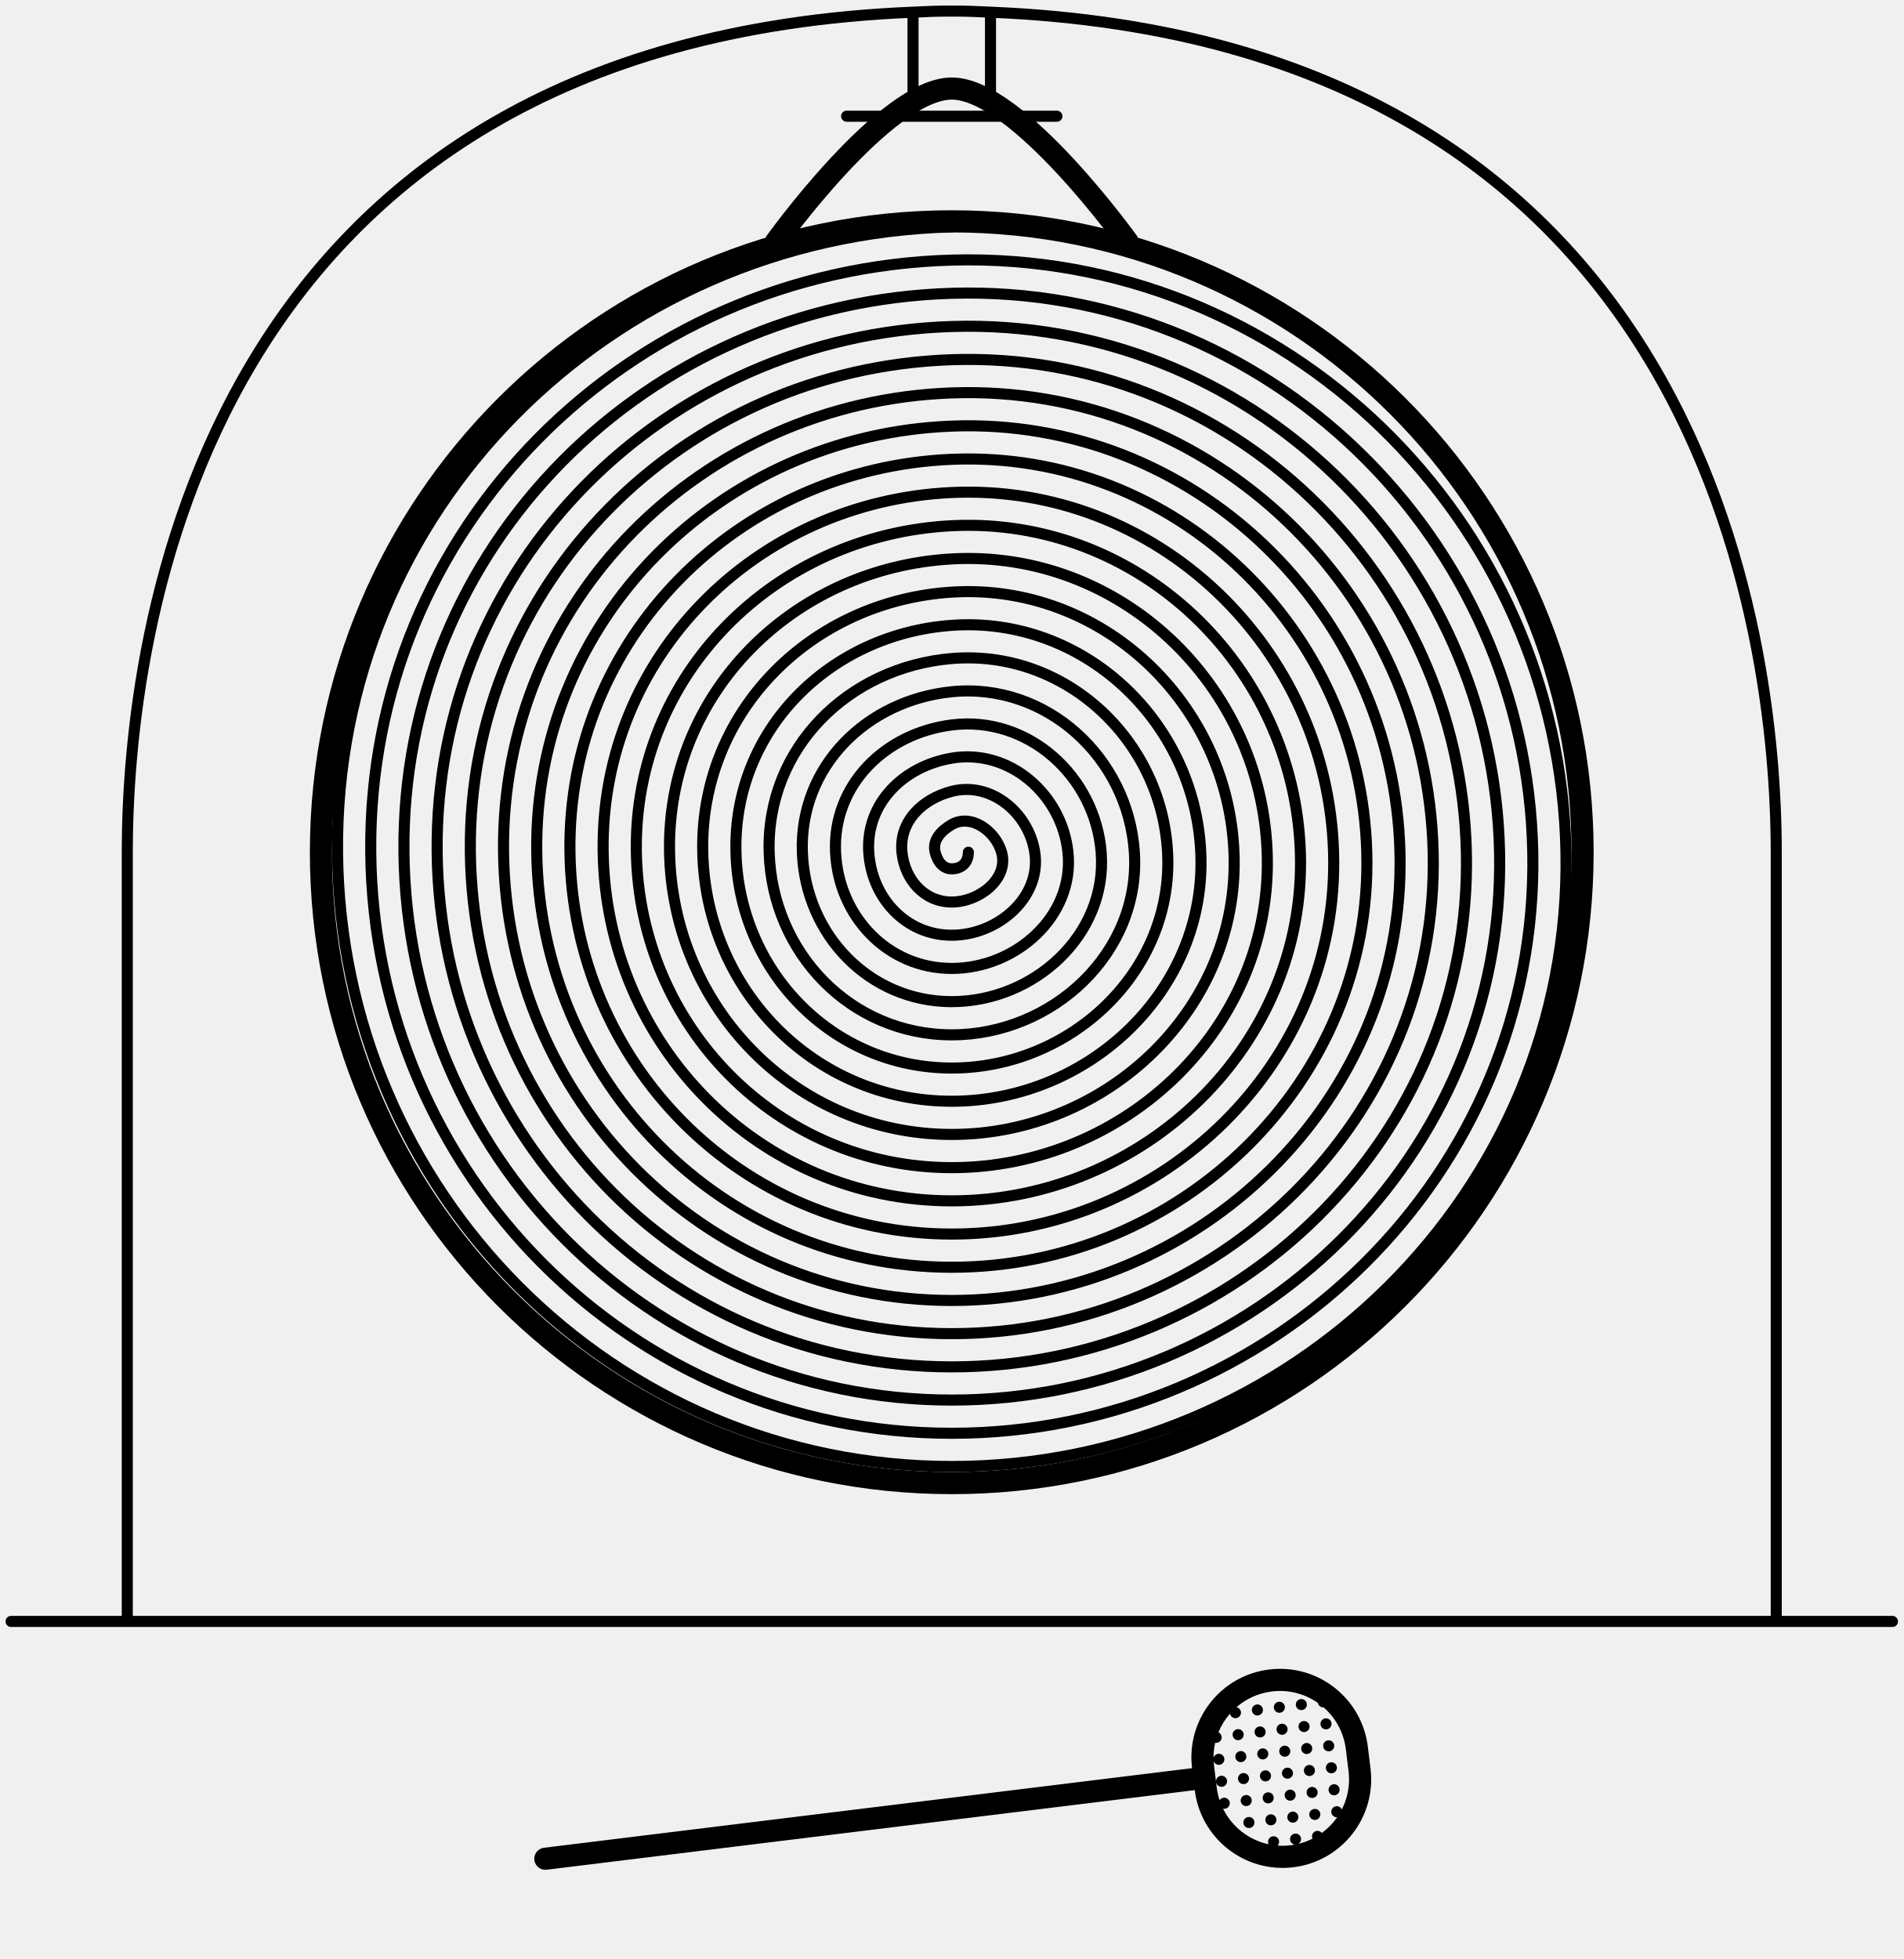
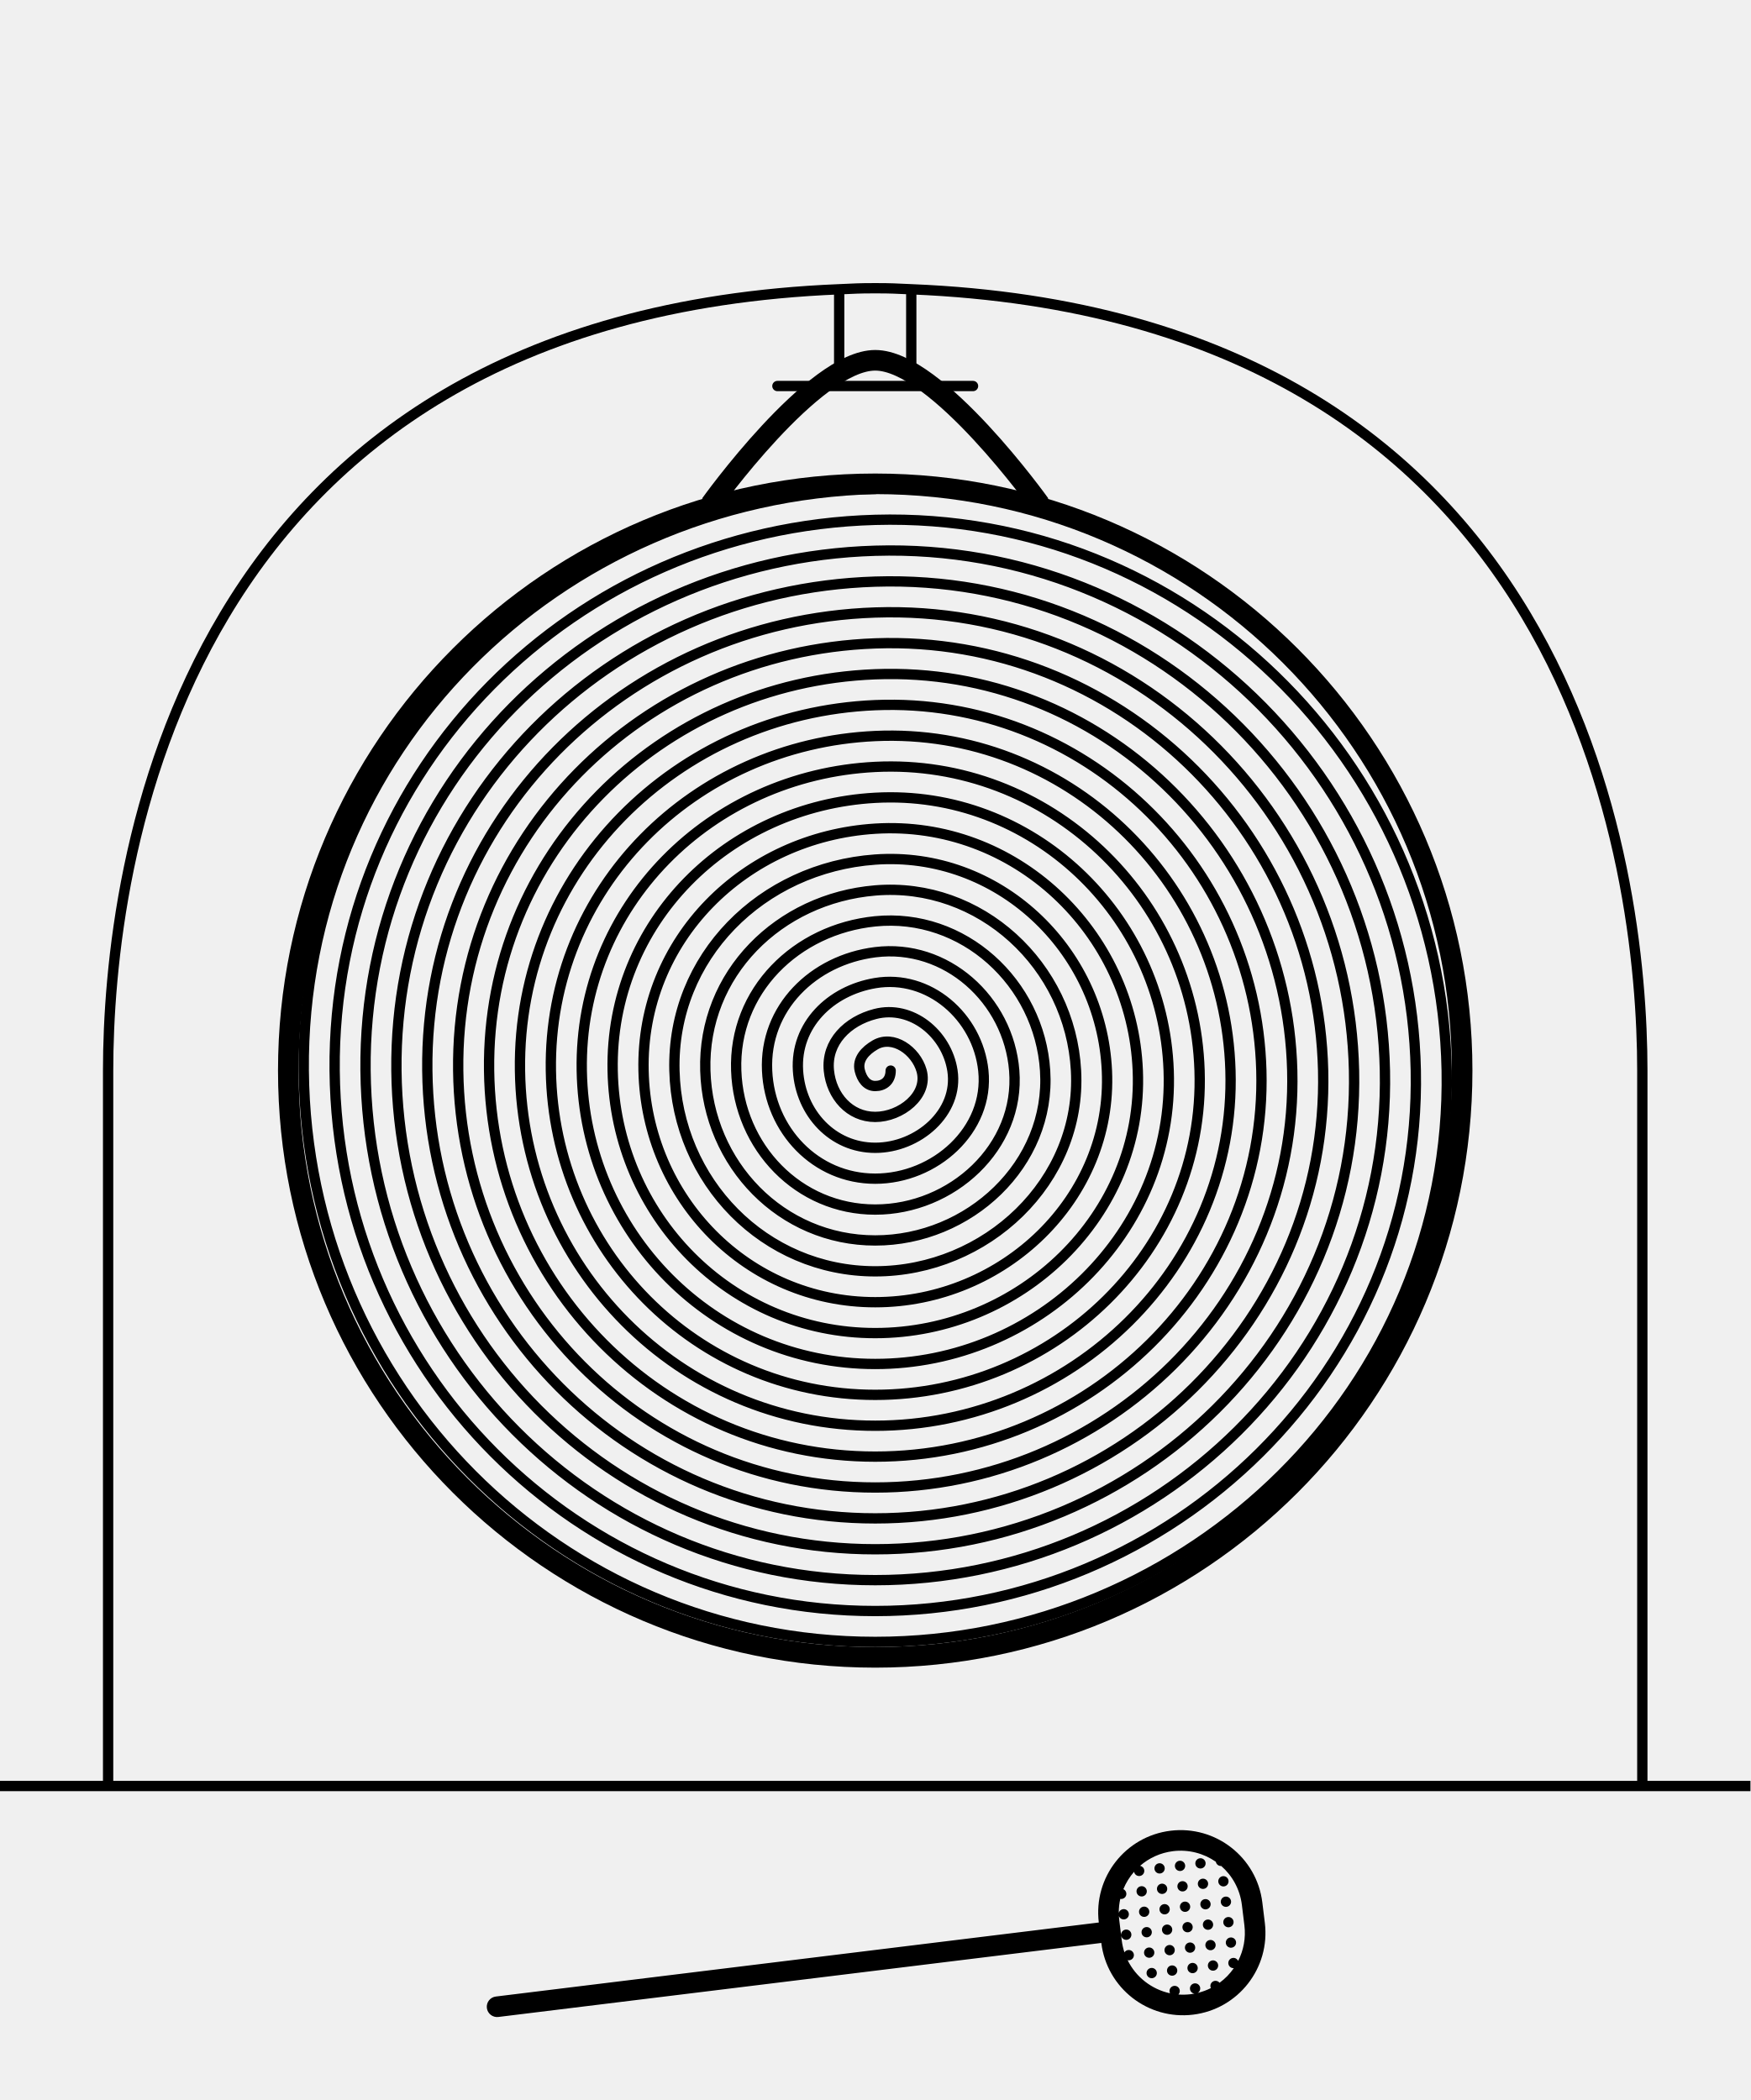
- <svg xmlns="http://www.w3.org/2000/svg" width="172" height="177" viewBox="0 0 172 177" fill="none">
-   <path d="M11.5 146.5V77C11.5 57.493 18.013 3.741 82.5 1.101M11.5 146.5H160.5M11.5 146.5H1M160.5 146.5V77C160.5 57.493 153.987 3.741 89.5 1.101M160.5 146.5H171M82.5 1.101C84.131 1.034 84.298 1 86 1C87.702 1 87.869 1.034 89.5 1.101M82.5 1.101V10.5M82.5 10.5H89.5M82.5 10.5H76.5M89.5 10.5V1.101M89.5 10.5H95.5" stroke="black" stroke-linecap="round" />
-   <circle cx="86" cy="77" r="57" stroke="black" stroke-width="2" />
-   <path d="M70 22C70 22 80 8 86 8C92 8 102 22 102 22" stroke="black" stroke-width="2" />
-   <path d="M87.5 77C87.5 78 86.828 78.5 86 78.5C85.171 78.5 84.701 77.804 84.5 77C84.231 75.927 85.014 75.069 86 74.5C87.741 73.496 89.948 75.067 90.5 77C91.183 79.39 88.485 81.5 86 81.5C83.515 81.5 81.747 79.473 81.5 77C81.224 74.239 83.313 72.193 86 71.5C89.517 70.593 92.948 73.41 93.5 77C94.13 81.094 90.142 84.5 86 84.5C81.858 84.5 78.758 81.134 78.5 77C78.224 72.582 81.635 69.237 86 68.5C91.202 67.622 95.948 71.753 96.5 77C97.107 82.767 91.799 87.5 86 87.5C80.201 87.5 75.763 82.793 75.5 77C75.224 70.925 79.966 66.26 86 65.5C92.871 64.635 98.948 70.097 99.5 77C100.094 84.432 93.456 90.5 86 90.5C78.544 90.5 72.766 84.451 72.5 77C72.224 69.268 78.302 63.273 86 62.5C94.535 61.643 101.948 68.44 102.5 77C103.087 86.094 95.112 93.5 86 93.5C76.887 93.5 69.768 86.109 69.5 77C69.224 67.611 76.64 60.282 86 59.5C96.197 58.648 104.948 66.783 105.5 77C106.081 87.754 96.769 96.5 86 96.5C75.23 96.5 66.769 87.766 66.5 77C66.224 65.954 74.979 57.289 86 56.5C97.857 55.651 107.948 65.126 108.5 77C109.077 89.413 98.426 99.5 86 99.5C73.573 99.5 63.77 89.424 63.5 77C63.224 64.297 73.319 54.294 86 53.5C99.516 52.654 110.948 63.469 111.5 77C112.074 91.072 100.083 102.5 86 102.5C71.917 102.5 60.771 91.081 60.5 77C60.224 62.641 71.66 51.298 86 50.5C101.174 49.656 113.948 61.812 114.5 77C115.072 92.73 101.74 105.5 86 105.5C70.26 105.5 57.771 92.738 57.5 77C57.224 60.984 70.001 48.301 86 47.5C102.833 46.658 116.948 60.155 117.5 77C118.07 94.388 103.397 108.5 86 108.5C68.603 108.5 54.772 94.395 54.5 77C54.224 59.327 68.343 45.303 86 44.5C104.491 43.659 119.948 58.498 120.5 77C121.068 96.045 105.054 111.5 86 111.5C66.946 111.5 51.772 96.052 51.5 77C51.224 57.67 66.685 42.305 86 41.5C106.148 40.66 122.948 56.842 123.5 77C124.067 97.703 106.71 114.5 86 114.5C65.289 114.5 48.772 97.709 48.5 77C48.224 56.013 65.027 39.307 86 38.5C107.806 37.661 125.948 55.185 126.5 77C127.066 99.36 108.367 117.5 86 117.5C63.632 117.5 45.773 99.366 45.5 77C45.224 54.356 63.369 36.309 86 35.5C109.464 34.662 128.948 53.528 129.5 77C130.065 101.018 110.024 120.5 86 120.5C61.975 120.5 42.773 101.023 42.5 77C42.224 52.699 61.711 33.31 86 32.5C111.121 31.662 131.948 51.871 132.5 77C133.064 102.675 111.681 123.5 86 123.5C60.319 123.5 39.773 102.68 39.5 77C39.224 51.043 60.054 30.311 86 29.5C112.778 28.663 134.948 50.214 135.5 77C136.063 104.332 113.338 126.5 86 126.5C58.662 126.5 36.773 104.337 36.5 77C36.224 49.386 58.396 27.312 86 26.5C114.436 25.663 137.948 48.557 138.5 77C139.063 105.989 114.995 129.5 86 129.5C57.005 129.5 33.773 105.994 33.5 77C33.224 47.729 56.739 24.313 86 23.5C116.093 22.664 140.948 46.901 141.5 77C142.062 107.647 116.652 132.5 86 132.5C55.348 132.5 30.773 107.651 30.5 77C30.224 46.072 55.082 21.314 86 20.5" stroke="black" stroke-linecap="round" />
-   <path fill-rule="evenodd" clip-rule="evenodd" d="M121.854 160.037L121.61 158.052C121.423 156.526 120.678 155.205 119.605 154.267C119.352 154.284 119.126 154.107 119.081 153.858C117.911 153.044 116.449 152.641 114.923 152.828C113.692 152.979 112.593 153.494 111.722 154.251C111.932 154.289 112.101 154.46 112.129 154.682C112.162 154.956 111.968 155.206 111.693 155.24C111.428 155.272 111.186 155.091 111.14 154.831C110.704 155.33 110.351 155.899 110.098 156.517C110.251 156.587 110.365 156.732 110.387 156.911C110.421 157.185 110.226 157.435 109.952 157.468C109.9 157.475 109.849 157.473 109.8 157.464C109.701 157.902 109.651 158.356 109.654 158.819C109.708 158.632 109.869 158.486 110.074 158.461C110.348 158.427 110.597 158.622 110.631 158.896C110.665 159.17 110.47 159.42 110.196 159.454C109.959 159.483 109.741 159.342 109.664 159.127C109.672 159.255 109.683 159.385 109.699 159.514L109.943 161.5C109.992 161.9 110.08 162.287 110.202 162.657C110.28 162.536 110.408 162.45 110.561 162.431C110.836 162.398 111.085 162.592 111.119 162.866C111.152 163.141 110.957 163.39 110.683 163.424C110.624 163.431 110.567 163.428 110.512 163.415C111.319 165.058 112.845 166.249 114.633 166.635C114.608 166.585 114.591 166.53 114.584 166.471C114.55 166.197 114.745 165.948 115.019 165.914C115.293 165.88 115.543 166.075 115.576 166.349C115.595 166.502 115.542 166.648 115.445 166.752C115.832 166.781 116.229 166.773 116.63 166.724C116.759 166.708 116.888 166.688 117.014 166.664C116.787 166.641 116.598 166.463 116.569 166.227C116.535 165.953 116.73 165.704 117.004 165.67C117.278 165.636 117.528 165.831 117.561 166.105C117.587 166.31 117.484 166.502 117.316 166.599C117.766 166.49 118.194 166.332 118.595 166.13C118.574 166.085 118.56 166.036 118.554 165.984C118.52 165.71 118.715 165.46 118.989 165.426C119.168 165.404 119.337 165.48 119.442 165.612C119.98 165.217 120.447 164.737 120.825 164.193C120.562 164.211 120.328 164.02 120.295 163.755C120.262 163.481 120.457 163.231 120.731 163.198C120.953 163.17 121.16 163.294 121.247 163.488C121.771 162.459 122.005 161.269 121.854 160.037ZM114.68 150.843C110.294 151.381 107.176 155.373 107.714 159.758L107.714 159.758L49.154 166.949C48.606 167.016 48.216 167.515 48.283 168.063C48.351 168.611 48.85 169.001 49.398 168.934L107.958 161.743L107.958 161.743C108.497 166.129 112.488 169.247 116.873 168.709C121.259 168.17 124.377 164.179 123.839 159.793L123.595 157.808C123.057 153.423 119.065 150.304 114.68 150.843ZM117.892 156.493C118.167 156.46 118.361 156.21 118.328 155.936C118.294 155.662 118.045 155.467 117.771 155.501C117.496 155.535 117.302 155.784 117.335 156.058C117.369 156.332 117.618 156.527 117.892 156.493ZM118.084 153.951C118.118 154.225 117.923 154.475 117.649 154.508C117.375 154.542 117.125 154.347 117.091 154.073C117.058 153.799 117.253 153.549 117.527 153.516C117.801 153.482 118.05 153.677 118.084 153.951ZM115.664 154.752C115.938 154.718 116.133 154.469 116.099 154.195C116.065 153.921 115.816 153.726 115.542 153.76C115.268 153.793 115.073 154.043 115.106 154.317C115.14 154.591 115.39 154.786 115.664 154.752ZM114.114 154.439C114.148 154.713 113.953 154.962 113.679 154.996C113.404 155.03 113.155 154.835 113.121 154.561C113.088 154.286 113.283 154.037 113.557 154.003C113.831 153.97 114.08 154.165 114.114 154.439ZM113.922 156.981C114.196 156.947 114.391 156.698 114.358 156.424C114.324 156.15 114.074 155.955 113.8 155.988C113.526 156.022 113.331 156.272 113.365 156.546C113.399 156.82 113.648 157.015 113.922 156.981ZM116.343 156.18C116.376 156.454 116.181 156.704 115.907 156.737C115.633 156.771 115.384 156.576 115.35 156.302C115.316 156.028 115.511 155.778 115.785 155.745C116.06 155.711 116.309 155.906 116.343 156.18ZM118.38 160.464C118.654 160.43 118.849 160.181 118.815 159.906C118.782 159.632 118.532 159.437 118.258 159.471C117.984 159.505 117.789 159.754 117.823 160.028C117.856 160.302 118.106 160.497 118.38 160.464ZM118.572 157.921C118.605 158.195 118.41 158.445 118.136 158.479C117.862 158.512 117.613 158.317 117.579 158.043C117.545 157.769 117.74 157.52 118.014 157.486C118.288 157.452 118.538 157.647 118.572 157.921ZM116.151 158.722C116.425 158.689 116.62 158.439 116.586 158.165C116.553 157.891 116.303 157.696 116.029 157.73C115.755 157.763 115.56 158.013 115.594 158.287C115.628 158.561 115.877 158.756 116.151 158.722ZM114.601 158.409C114.635 158.683 114.44 158.932 114.166 158.966C113.892 159 113.642 158.805 113.609 158.531C113.575 158.257 113.77 158.007 114.044 157.973C114.318 157.94 114.568 158.135 114.601 158.409ZM114.41 160.951C114.684 160.917 114.879 160.668 114.845 160.394C114.811 160.12 114.562 159.925 114.288 159.959C114.014 159.992 113.819 160.242 113.853 160.516C113.886 160.79 114.136 160.985 114.41 160.951ZM116.83 160.15C116.864 160.424 116.669 160.674 116.395 160.707C116.121 160.741 115.871 160.546 115.838 160.272C115.804 159.998 115.999 159.749 116.273 159.715C116.547 159.681 116.797 159.876 116.83 160.15ZM118.867 164.434C119.141 164.4 119.336 164.151 119.303 163.877C119.269 163.603 119.02 163.408 118.746 163.441C118.471 163.475 118.277 163.724 118.31 163.999C118.344 164.273 118.593 164.467 118.867 164.434ZM119.059 161.892C119.093 162.166 118.898 162.415 118.624 162.449C118.35 162.482 118.1 162.287 118.066 162.013C118.033 161.739 118.228 161.49 118.502 161.456C118.776 161.423 119.025 161.617 119.059 161.892ZM119.878 156.25C120.152 156.216 120.347 155.967 120.313 155.693C120.279 155.418 120.03 155.224 119.756 155.257C119.482 155.291 119.287 155.54 119.32 155.814C119.354 156.088 119.603 156.283 119.878 156.25ZM120.365 160.22C120.639 160.186 120.834 159.937 120.8 159.663C120.767 159.389 120.517 159.194 120.243 159.227C119.969 159.261 119.774 159.51 119.808 159.785C119.841 160.059 120.091 160.254 120.365 160.22ZM120.557 157.678C120.59 157.952 120.395 158.201 120.121 158.235C119.847 158.268 119.598 158.074 119.564 157.799C119.53 157.525 119.725 157.276 119.999 157.242C120.273 157.209 120.523 157.404 120.557 157.678ZM120.609 162.205C120.883 162.171 121.078 161.922 121.044 161.648C121.01 161.374 120.761 161.179 120.487 161.212C120.213 161.246 120.018 161.496 120.052 161.77C120.085 162.044 120.335 162.239 120.609 162.205ZM116.639 162.692C116.913 162.659 117.108 162.409 117.074 162.135C117.04 161.861 116.791 161.666 116.517 161.7C116.243 161.734 116.048 161.983 116.081 162.257C116.115 162.531 116.364 162.726 116.639 162.692ZM115.089 162.379C115.122 162.653 114.928 162.903 114.653 162.936C114.379 162.97 114.13 162.775 114.096 162.501C114.063 162.227 114.258 161.977 114.532 161.944C114.806 161.91 115.055 162.105 115.089 162.379ZM114.897 164.921C115.171 164.888 115.366 164.638 115.333 164.364C115.299 164.09 115.049 163.895 114.775 163.929C114.501 163.962 114.306 164.212 114.34 164.486C114.374 164.76 114.623 164.955 114.897 164.921ZM111.937 157.225C112.211 157.191 112.406 156.942 112.373 156.667C112.339 156.393 112.089 156.198 111.815 156.232C111.541 156.266 111.346 156.515 111.38 156.789C111.414 157.063 111.663 157.258 111.937 157.225ZM112.616 158.653C112.65 158.927 112.455 159.176 112.181 159.21C111.907 159.243 111.657 159.049 111.624 158.774C111.59 158.5 111.785 158.251 112.059 158.217C112.333 158.184 112.583 158.378 112.616 158.653ZM112.425 161.195C112.699 161.161 112.894 160.912 112.86 160.638C112.826 160.364 112.577 160.169 112.303 160.202C112.029 160.236 111.834 160.485 111.867 160.76C111.901 161.034 112.151 161.229 112.425 161.195ZM113.104 162.623C113.137 162.897 112.942 163.146 112.668 163.18C112.394 163.214 112.145 163.019 112.111 162.745C112.078 162.471 112.272 162.221 112.547 162.187C112.821 162.154 113.07 162.349 113.104 162.623ZM112.912 165.165C113.186 165.131 113.381 164.882 113.347 164.608C113.314 164.334 113.064 164.139 112.79 164.173C112.516 164.206 112.321 164.456 112.355 164.73C112.389 165.004 112.638 165.199 112.912 165.165ZM110.44 161.439C110.714 161.405 110.909 161.155 110.875 160.881C110.841 160.607 110.592 160.412 110.318 160.446C110.044 160.48 109.849 160.729 109.882 161.003C109.916 161.277 110.165 161.472 110.44 161.439ZM117.318 164.12C117.351 164.394 117.156 164.644 116.882 164.678C116.608 164.711 116.359 164.516 116.325 164.242C116.291 163.968 116.486 163.719 116.76 163.685C117.035 163.651 117.284 163.846 117.318 164.12Z" fill="black" />
+ <svg xmlns="http://www.w3.org/2000/svg" width="170" height="204" viewBox="0 0 170 204" fill="none">
+   <g clip-path="url(#clip0)">
+     <path d="M10.5 173.5V104C10.5 84.493 17.013 30.741 81.5 28.101M10.5 173.5H159.5M10.5 173.5H0M159.5 173.5V104C159.5 84.493 152.987 30.741 88.5 28.101M159.5 173.5H170M81.5 28.101C83.131 28.034 83.298 28 85 28C86.702 28 86.869 28.034 88.5 28.101M81.5 28.101V37.5M81.5 37.5H88.5M81.5 37.5H75.5M88.5 37.5V28.101M88.5 37.5H94.5" stroke="black" stroke-linecap="round" />
+     <circle cx="85" cy="104" r="57" stroke="black" stroke-width="2" />
+     <path d="M69 49C69 49 79 35 85 35C91 35 101 49 101 49" stroke="black" stroke-width="2" />
+     <path d="M86.5 104C86.5 105 85.828 105.5 85 105.5C84.171 105.5 83.701 104.804 83.5 104C83.231 102.927 84.014 102.069 85 101.5C86.741 100.496 88.948 102.067 89.5 104C90.183 106.39 87.485 108.5 85 108.5C82.515 108.5 80.747 106.473 80.5 104C80.224 101.239 82.313 99.193 85 98.5C88.517 97.593 91.948 100.41 92.5 104C93.13 108.094 89.142 111.5 85 111.5C80.858 111.5 77.758 108.134 77.5 104C77.224 99.582 80.635 96.237 85 95.5C90.202 94.622 94.948 98.753 95.5 104C96.107 109.767 90.799 114.5 85 114.5C79.201 114.5 74.763 109.793 74.5 104C74.224 97.925 78.966 93.26 85 92.5C91.871 91.635 97.948 97.097 98.5 104C99.094 111.432 92.456 117.5 85 117.5C77.544 117.5 71.766 111.451 71.5 104C71.224 96.268 77.302 90.273 85 89.5C93.535 88.643 100.948 95.44 101.5 104C102.087 113.094 94.112 120.5 85 120.5C75.887 120.5 68.768 113.109 68.5 104C68.224 94.611 75.64 87.282 85 86.5C95.197 85.648 103.948 93.783 104.5 104C105.081 114.754 95.769 123.5 85 123.5C74.23 123.5 65.769 114.766 65.5 104C65.224 92.954 73.979 84.289 85 83.5C96.857 82.651 106.948 92.126 107.5 104C108.077 116.413 97.426 126.5 85 126.5C72.573 126.5 62.77 116.423 62.5 104C62.224 91.297 72.319 81.294 85 80.5C98.516 79.654 109.948 90.469 110.5 104C111.074 118.072 99.083 129.5 85 129.5C70.917 129.5 59.771 118.081 59.5 104C59.224 89.641 70.66 78.298 85 77.5C100.174 76.656 112.948 88.812 113.5 104C114.072 119.73 100.74 132.5 85 132.5C69.26 132.5 56.771 119.738 56.5 104C56.224 87.984 69.001 75.301 85 74.5C101.833 73.658 115.948 87.155 116.5 104C117.07 121.388 102.397 135.5 85 135.5C67.603 135.5 53.772 121.395 53.5 104C53.224 86.327 67.343 72.303 85 71.5C103.491 70.659 118.948 85.499 119.5 104C120.068 123.045 104.054 138.5 85 138.5C65.946 138.5 50.772 123.052 50.5 104C50.224 84.67 65.685 69.305 85 68.5C105.148 67.66 121.948 83.842 122.5 104C123.067 124.703 105.71 141.5 85 141.5C64.289 141.5 47.772 124.709 47.5 104C47.224 83.013 64.027 66.307 85 65.5C106.806 64.661 124.948 82.185 125.5 104C126.066 126.36 107.367 144.5 85 144.5C62.632 144.5 44.773 126.366 44.5 104C44.224 81.356 62.369 63.309 85 62.5C108.464 61.662 127.948 80.528 128.5 104C129.065 128.018 109.024 147.5 85 147.5C60.975 147.5 41.773 128.023 41.5 104C41.224 79.699 60.711 60.31 85 59.5C110.121 58.662 130.948 78.871 131.5 104C132.064 129.675 110.681 150.5 85 150.5C59.319 150.5 38.773 129.68 38.5 104C38.224 78.043 59.054 57.311 85 56.5C111.778 55.663 133.948 77.214 134.5 104C135.063 131.332 112.338 153.5 85 153.5C57.662 153.5 35.773 131.337 35.5 104C35.224 76.386 57.396 54.312 85 53.5C113.436 52.663 136.948 75.557 137.5 104C138.063 132.989 113.995 156.5 85 156.5C56.005 156.5 32.773 132.994 32.5 104C32.224 74.729 55.739 51.313 85 50.5C115.093 49.664 139.948 73.901 140.5 104C141.062 134.647 115.652 159.5 85 159.5C54.348 159.5 29.773 134.651 29.5 104C29.224 73.072 54.082 48.314 85 47.5" stroke="black" stroke-linecap="round" />
+     <path fill-rule="evenodd" clip-rule="evenodd" d="M120.854 187.037L120.61 185.052C120.423 183.526 119.678 182.205 118.605 181.267C118.352 181.284 118.126 181.107 118.081 180.858C116.911 180.044 115.449 179.641 113.923 179.828C112.692 179.979 111.593 180.494 110.722 181.251C110.932 181.289 111.101 181.46 111.129 181.682C111.162 181.956 110.968 182.206 110.693 182.24C110.428 182.272 110.186 182.091 110.14 181.831C109.704 182.33 109.351 182.899 109.098 183.517C109.251 183.587 109.365 183.732 109.387 183.911C109.421 184.185 109.226 184.435 108.952 184.468C108.9 184.475 108.849 184.473 108.8 184.464C108.701 184.902 108.651 185.356 108.654 185.819C108.708 185.632 108.869 185.486 109.074 185.461C109.348 185.427 109.597 185.622 109.631 185.896C109.665 186.17 109.47 186.42 109.196 186.454C108.959 186.483 108.741 186.342 108.664 186.127C108.672 186.255 108.683 186.385 108.699 186.514L108.943 188.5C108.992 188.9 109.08 189.287 109.202 189.657C109.28 189.536 109.408 189.45 109.561 189.431C109.836 189.398 110.085 189.592 110.119 189.866C110.152 190.141 109.957 190.39 109.683 190.424C109.624 190.431 109.567 190.428 109.512 190.415C110.319 192.058 111.845 193.249 113.633 193.635C113.608 193.585 113.591 193.53 113.584 193.471C113.55 193.197 113.745 192.948 114.019 192.914C114.293 192.88 114.543 193.075 114.576 193.349C114.595 193.502 114.542 193.648 114.445 193.752C114.832 193.781 115.229 193.773 115.63 193.724C115.759 193.708 115.888 193.688 116.014 193.664C115.787 193.641 115.598 193.463 115.569 193.227C115.535 192.953 115.73 192.704 116.004 192.67C116.278 192.636 116.528 192.831 116.561 193.105C116.587 193.31 116.484 193.502 116.316 193.599C116.766 193.49 117.194 193.332 117.595 193.13C117.574 193.085 117.56 193.036 117.554 192.984C117.52 192.71 117.715 192.46 117.989 192.426C118.168 192.404 118.337 192.48 118.442 192.612C118.98 192.217 119.447 191.737 119.825 191.193C119.562 191.211 119.328 191.02 119.295 190.755C119.262 190.481 119.457 190.231 119.731 190.198C119.953 190.17 120.16 190.294 120.247 190.488C120.771 189.459 121.005 188.269 120.854 187.037ZM113.68 177.843C109.294 178.381 106.176 182.373 106.714 186.758L106.714 186.758L48.154 193.949C47.606 194.016 47.216 194.515 47.283 195.063C47.351 195.611 47.85 196.001 48.398 195.934L106.958 188.743L106.958 188.743C107.497 193.129 111.488 196.247 115.873 195.709C120.259 195.17 123.377 191.179 122.839 186.793L122.595 184.808C122.057 180.423 118.065 177.304 113.68 177.843ZM116.892 183.493C117.167 183.46 117.361 183.21 117.328 182.936C117.294 182.662 117.045 182.467 116.771 182.501C116.496 182.535 116.302 182.784 116.335 183.058C116.369 183.332 116.618 183.527 116.892 183.493ZM117.084 180.951C117.118 181.225 116.923 181.475 116.649 181.508C116.375 181.542 116.125 181.347 116.091 181.073C116.058 180.799 116.253 180.549 116.527 180.516C116.801 180.482 117.05 180.677 117.084 180.951ZM114.664 181.752C114.938 181.718 115.133 181.469 115.099 181.195C115.065 180.921 114.816 180.726 114.542 180.76C114.268 180.793 114.073 181.043 114.106 181.317C114.14 181.591 114.39 181.786 114.664 181.752ZM113.114 181.439C113.148 181.713 112.953 181.962 112.679 181.996C112.404 182.03 112.155 181.835 112.121 181.561C112.088 181.286 112.283 181.037 112.557 181.003C112.831 180.97 113.08 181.165 113.114 181.439ZM112.922 183.981C113.196 183.947 113.391 183.698 113.358 183.424C113.324 183.15 113.074 182.955 112.8 182.988C112.526 183.022 112.331 183.272 112.365 183.546C112.399 183.82 112.648 184.015 112.922 183.981ZM115.343 183.18C115.376 183.454 115.181 183.704 114.907 183.737C114.633 183.771 114.384 183.576 114.35 183.302C114.316 183.028 114.511 182.778 114.785 182.745C115.06 182.711 115.309 182.906 115.343 183.18ZM117.38 187.464C117.654 187.43 117.849 187.181 117.815 186.906C117.782 186.632 117.532 186.437 117.258 186.471C116.984 186.505 116.789 186.754 116.823 187.028C116.856 187.302 117.106 187.497 117.38 187.464ZM117.572 184.921C117.605 185.195 117.41 185.445 117.136 185.479C116.862 185.512 116.613 185.317 116.579 185.043C116.545 184.769 116.74 184.52 117.014 184.486C117.288 184.452 117.538 184.647 117.572 184.921ZM115.151 185.722C115.425 185.689 115.62 185.439 115.586 185.165C115.553 184.891 115.303 184.696 115.029 184.73C114.755 184.763 114.56 185.013 114.594 185.287C114.628 185.561 114.877 185.756 115.151 185.722ZM113.601 185.409C113.635 185.683 113.44 185.932 113.166 185.966C112.892 186 112.642 185.805 112.609 185.531C112.575 185.257 112.77 185.007 113.044 184.973C113.318 184.94 113.568 185.135 113.601 185.409ZM113.41 187.951C113.684 187.917 113.879 187.668 113.845 187.394C113.811 187.12 113.562 186.925 113.288 186.959C113.014 186.992 112.819 187.242 112.853 187.516C112.886 187.79 113.136 187.985 113.41 187.951ZM115.83 187.15C115.864 187.424 115.669 187.674 115.395 187.707C115.121 187.741 114.871 187.546 114.838 187.272C114.804 186.998 114.999 186.749 115.273 186.715C115.547 186.681 115.797 186.876 115.83 187.15ZM117.867 191.434C118.141 191.4 118.336 191.151 118.303 190.877C118.269 190.603 118.02 190.408 117.746 190.441C117.471 190.475 117.277 190.724 117.31 190.999C117.344 191.273 117.593 191.467 117.867 191.434ZM118.059 188.892C118.093 189.166 117.898 189.415 117.624 189.449C117.35 189.482 117.1 189.287 117.066 189.013C117.033 188.739 117.228 188.49 117.502 188.456C117.776 188.423 118.025 188.617 118.059 188.892ZM118.878 183.25C119.152 183.216 119.347 182.967 119.313 182.693C119.279 182.418 119.03 182.224 118.756 182.257C118.482 182.291 118.287 182.54 118.32 182.814C118.354 183.088 118.603 183.283 118.878 183.25ZM119.365 187.22C119.639 187.186 119.834 186.937 119.8 186.663C119.767 186.389 119.517 186.194 119.243 186.227C118.969 186.261 118.774 186.51 118.808 186.785C118.841 187.059 119.091 187.254 119.365 187.22ZM119.557 184.678C119.59 184.952 119.395 185.201 119.121 185.235C118.847 185.268 118.598 185.074 118.564 184.799C118.53 184.525 118.725 184.276 118.999 184.242C119.273 184.209 119.523 184.404 119.557 184.678ZM119.609 189.205C119.883 189.171 120.078 188.922 120.044 188.648C120.01 188.374 119.761 188.179 119.487 188.212C119.213 188.246 119.018 188.496 119.052 188.77C119.085 189.044 119.335 189.239 119.609 189.205ZM115.639 189.692C115.913 189.659 116.108 189.409 116.074 189.135C116.04 188.861 115.791 188.666 115.517 188.7C115.243 188.734 115.048 188.983 115.081 189.257C115.115 189.531 115.364 189.726 115.639 189.692ZM114.089 189.379C114.122 189.653 113.928 189.903 113.653 189.936C113.379 189.97 113.13 189.775 113.096 189.501C113.063 189.227 113.258 188.977 113.532 188.944C113.806 188.91 114.055 189.105 114.089 189.379ZM113.897 191.921C114.171 191.888 114.366 191.638 114.333 191.364C114.299 191.09 114.049 190.895 113.775 190.929C113.501 190.962 113.306 191.212 113.34 191.486C113.374 191.76 113.623 191.955 113.897 191.921ZM110.937 184.225C111.211 184.191 111.406 183.942 111.373 183.667C111.339 183.393 111.089 183.198 110.815 183.232C110.541 183.266 110.346 183.515 110.38 183.789C110.414 184.063 110.663 184.258 110.937 184.225ZM111.616 185.653C111.65 185.927 111.455 186.176 111.181 186.21C110.907 186.243 110.657 186.049 110.624 185.774C110.59 185.5 110.785 185.251 111.059 185.217C111.333 185.184 111.583 185.378 111.616 185.653ZM111.425 188.195C111.699 188.161 111.894 187.912 111.86 187.638C111.826 187.364 111.577 187.169 111.303 187.202C111.029 187.236 110.834 187.485 110.867 187.76C110.901 188.034 111.151 188.229 111.425 188.195ZM112.104 189.623C112.137 189.897 111.942 190.146 111.668 190.18C111.394 190.214 111.145 190.019 111.111 189.745C111.078 189.471 111.272 189.221 111.547 189.187C111.821 189.154 112.07 189.349 112.104 189.623ZM111.912 192.165C112.186 192.131 112.381 191.882 112.347 191.608C112.314 191.334 112.064 191.139 111.79 191.173C111.516 191.206 111.321 191.456 111.355 191.73C111.389 192.004 111.638 192.199 111.912 192.165ZM109.44 188.439C109.714 188.405 109.909 188.155 109.875 187.881C109.841 187.607 109.592 187.412 109.318 187.446C109.044 187.48 108.849 187.729 108.882 188.003C108.916 188.277 109.165 188.472 109.44 188.439ZM116.318 191.12C116.351 191.394 116.156 191.644 115.882 191.678C115.608 191.711 115.359 191.516 115.325 191.242C115.291 190.968 115.486 190.719 115.76 190.685C116.035 190.651 116.284 190.846 116.318 191.12Z" fill="black" />
+   </g>
+   <defs>
+     <clipPath id="clip0">
+       <rect width="170" height="204" fill="white" />
+     </clipPath>
+   </defs>
</svg>
